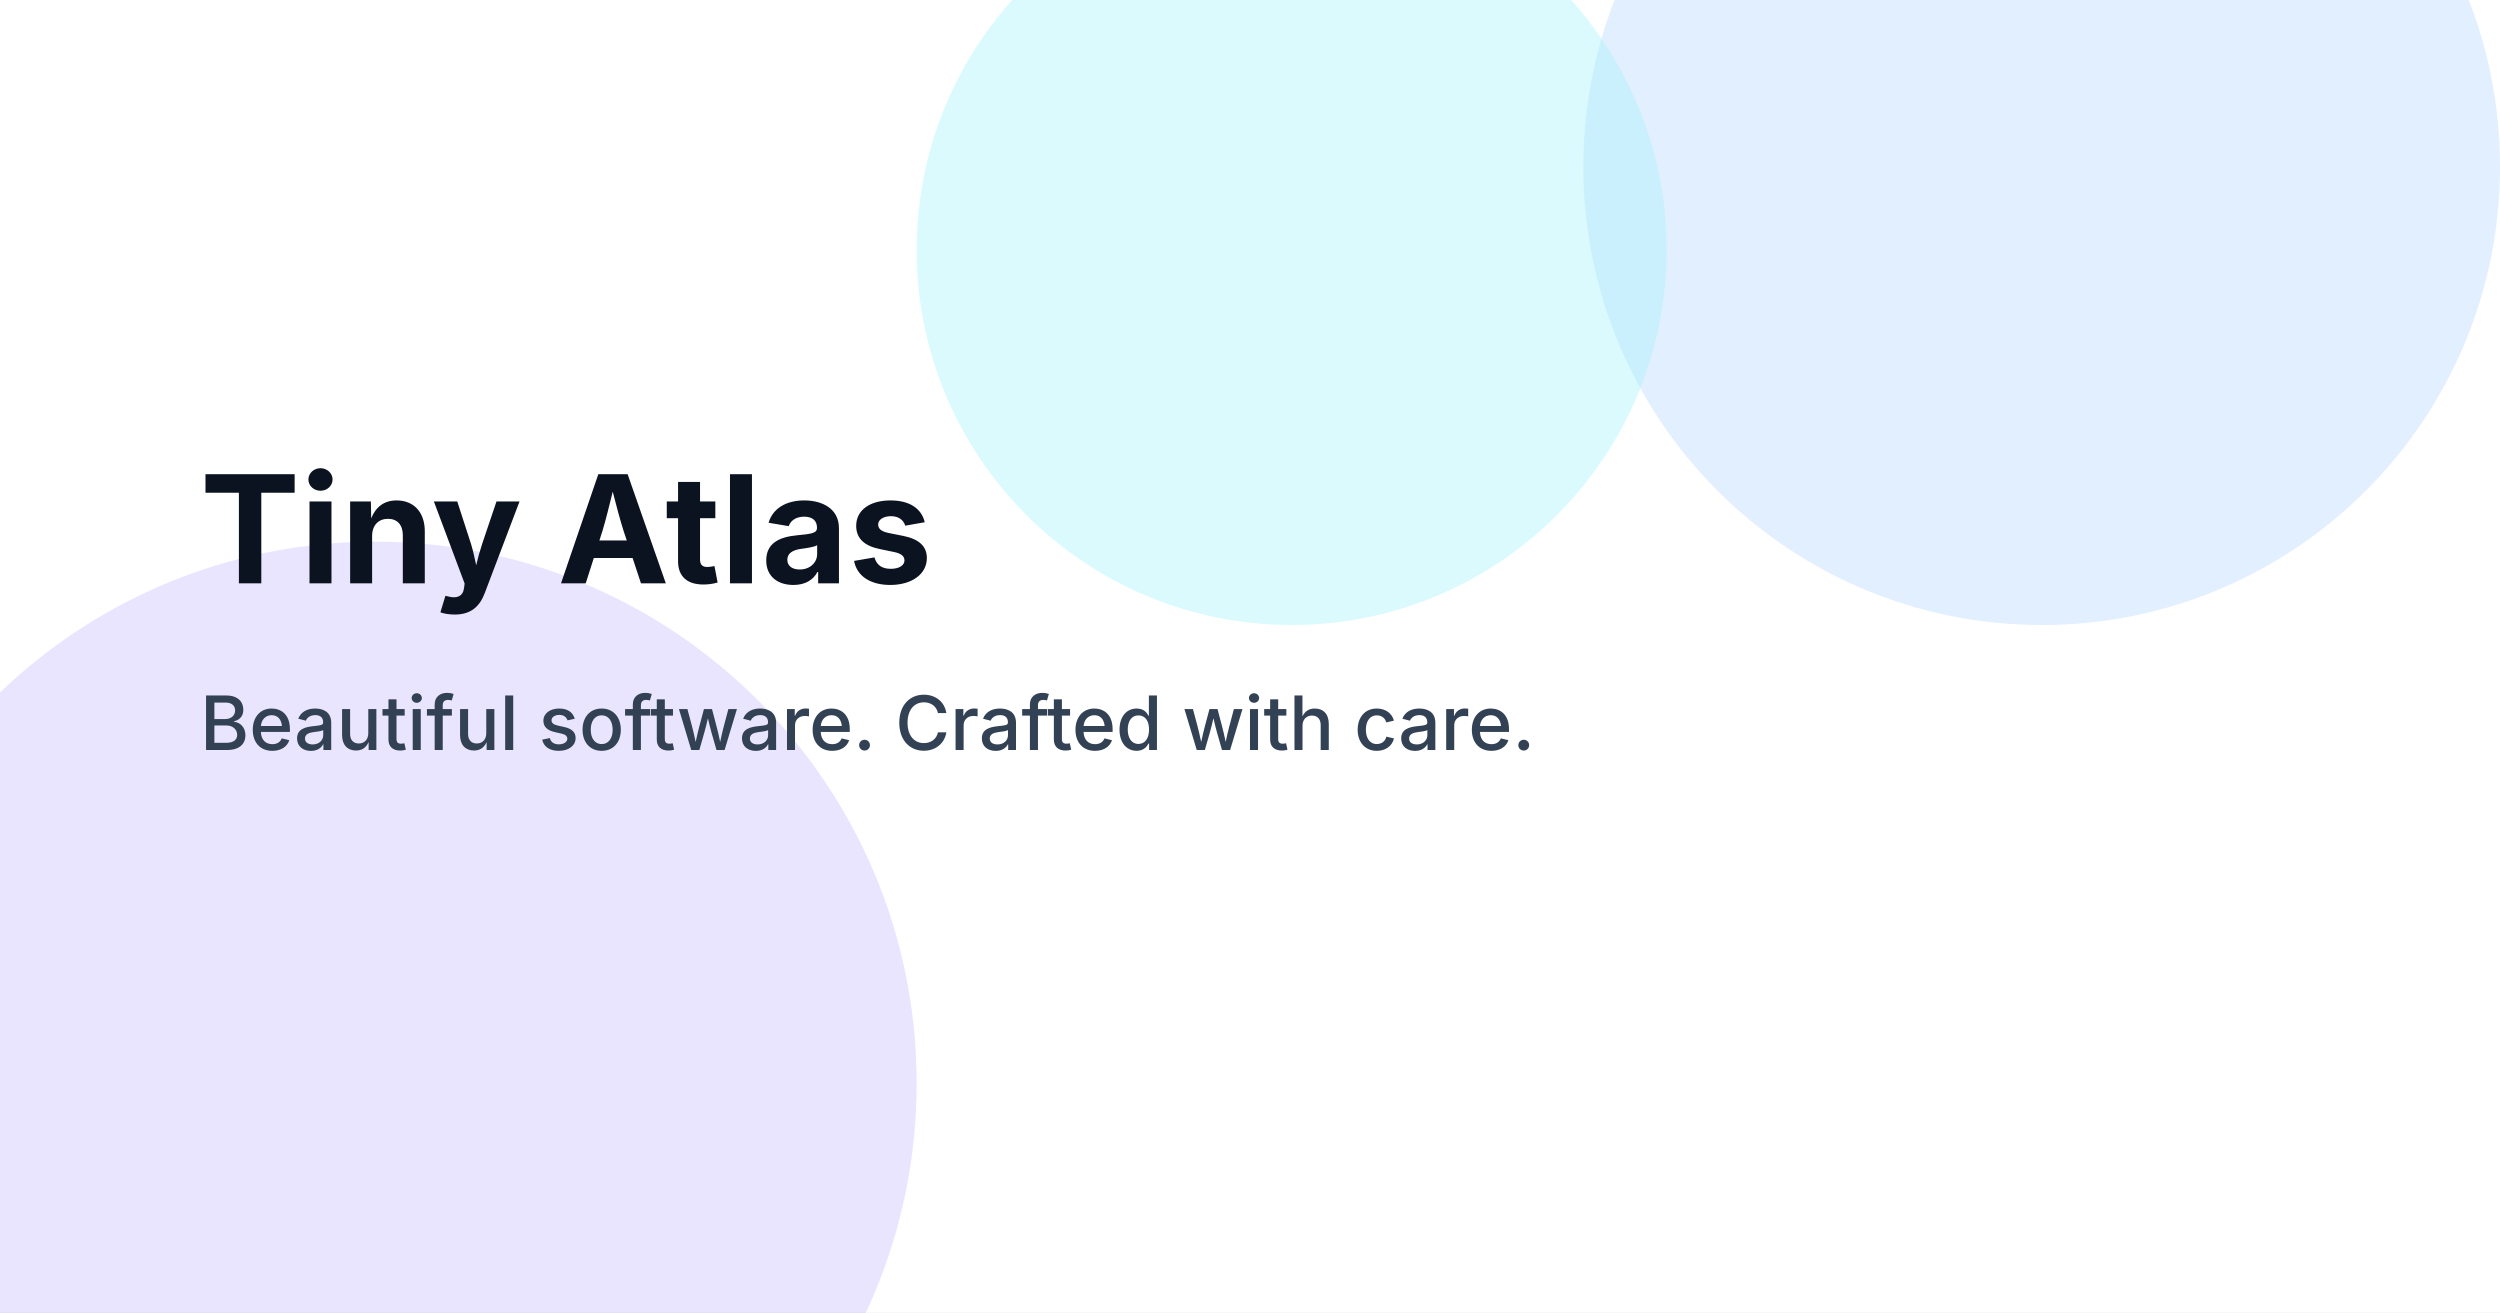
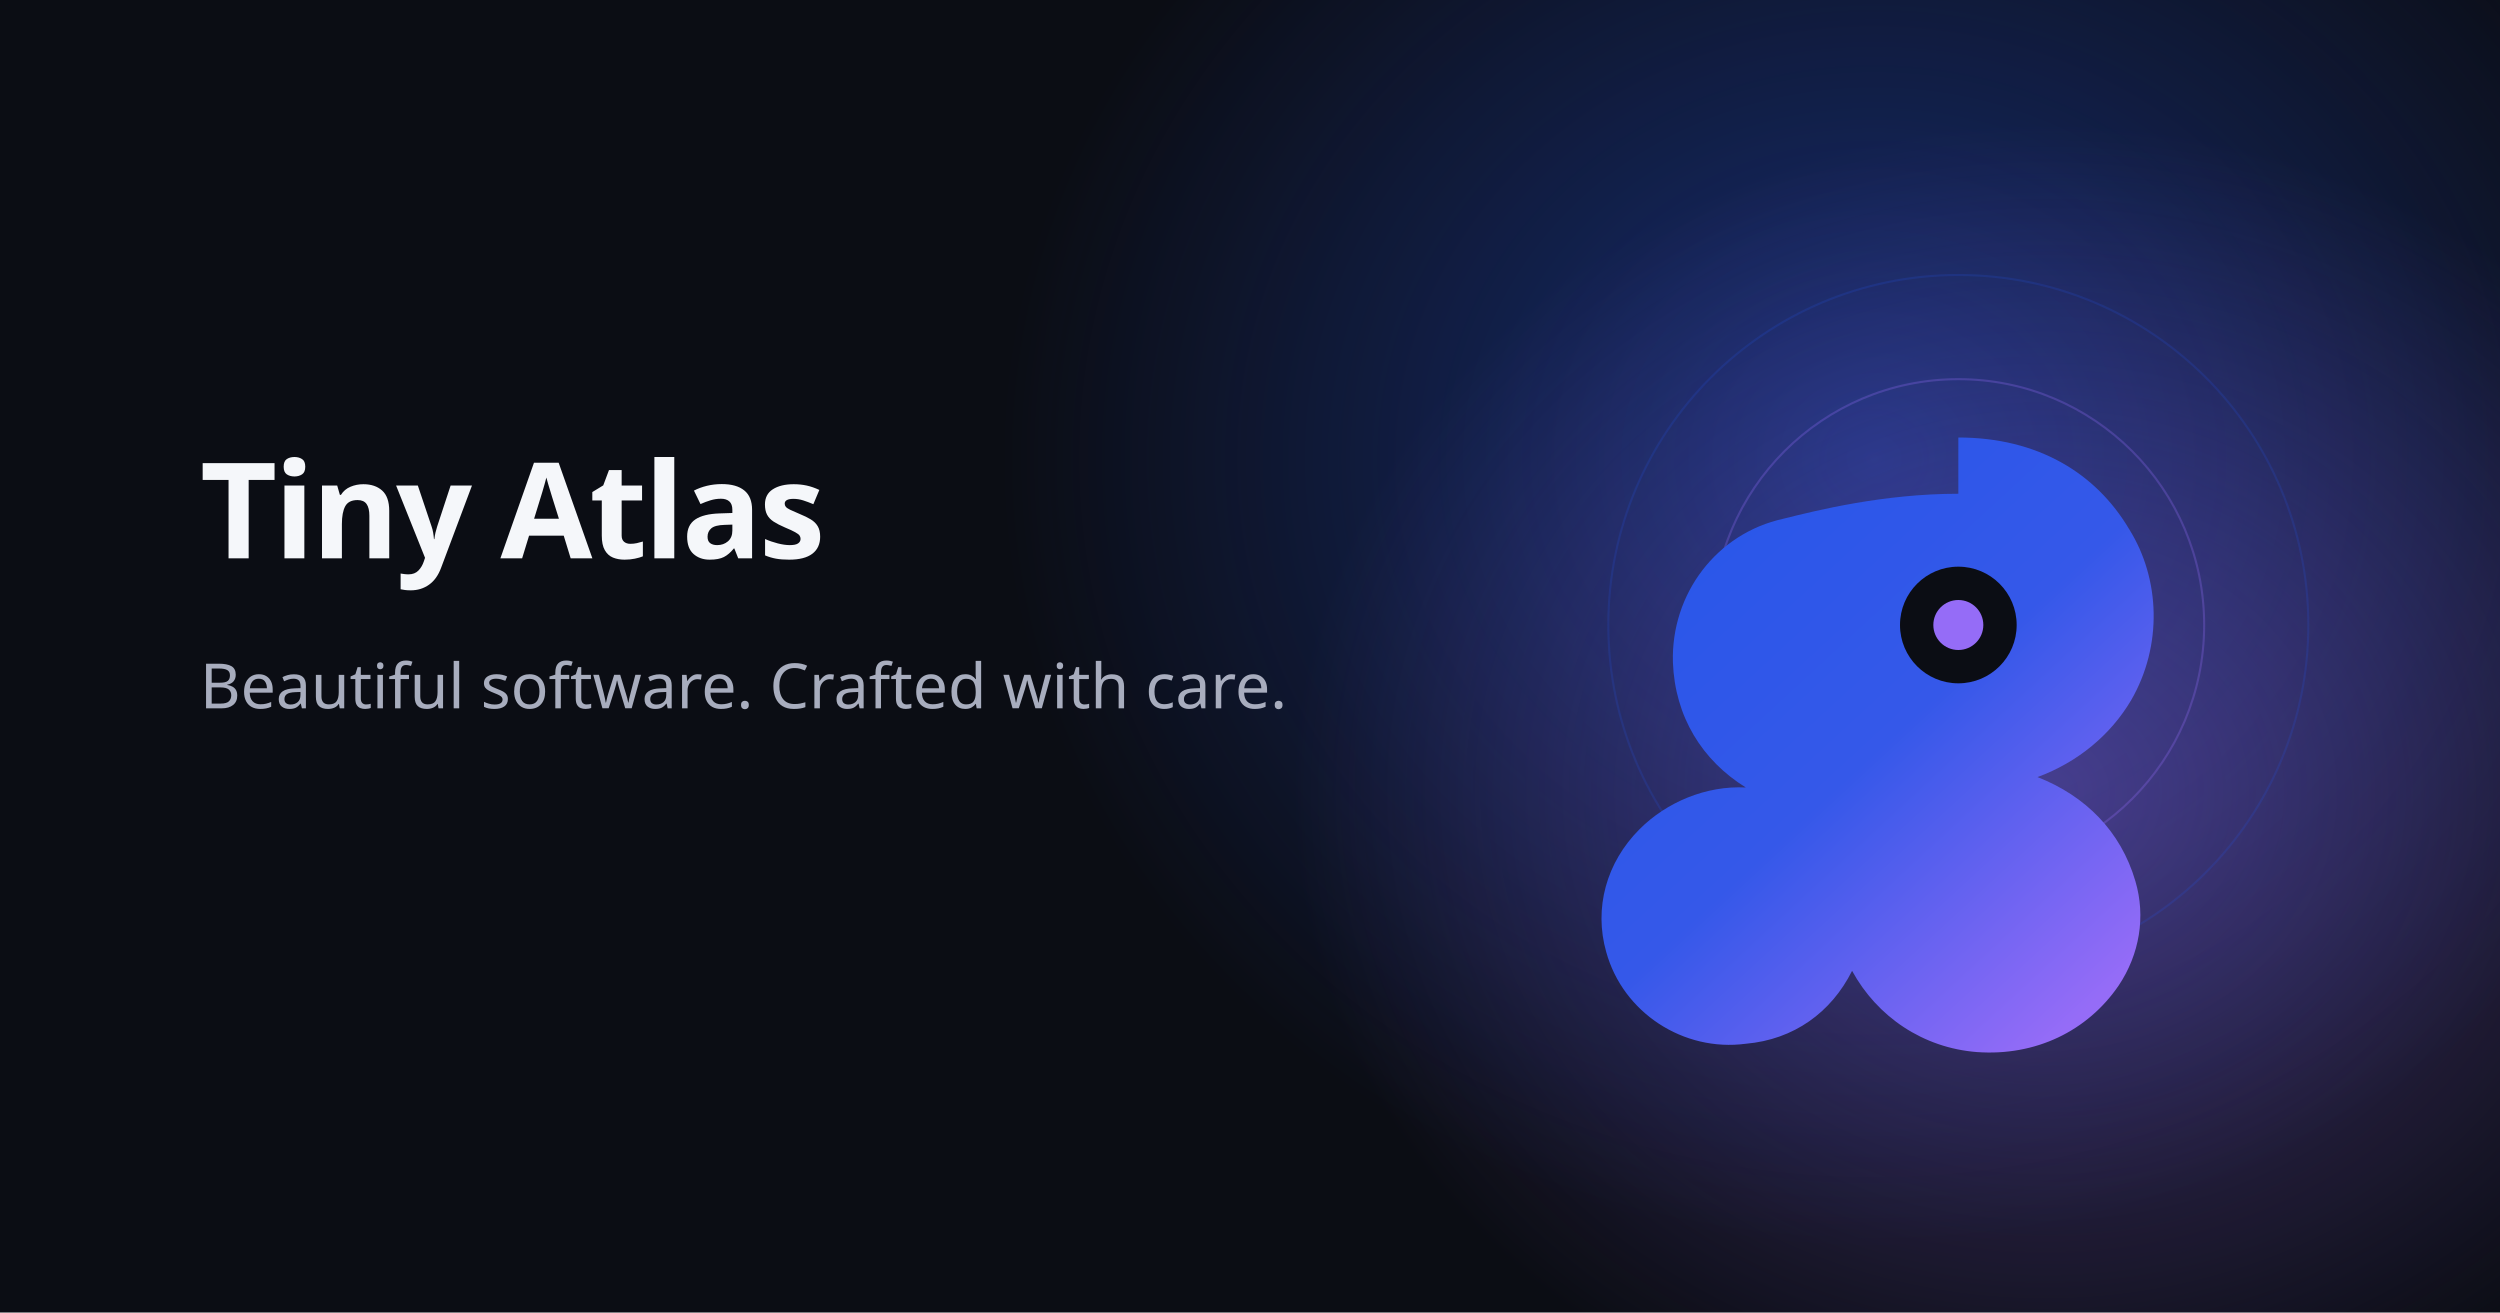
- <svg xmlns="http://www.w3.org/2000/svg" viewBox="0 0 1200 630" fill="none">
-   <rect width="1200" height="630" fill="#FFFFFF" />
-   <circle cx="980" cy="80" r="220" fill="#BFDBFE" opacity="0.45" />
-   <circle cx="180" cy="520" r="260" fill="#C4B5FD" opacity="0.35" />
-   <circle cx="620" cy="120" r="180" fill="#A5F3FC" opacity="0.4" />
-   <text x="96" y="280" fill="#0B1220" font-family="Inter, SF Pro Display, system-ui, sans-serif" font-size="72" font-weight="700">Tiny Atlas</text>
-   <text x="96" y="360" fill="#334155" font-family="Inter, SF Pro Display, system-ui, sans-serif" font-size="36" font-weight="500">Beautiful software. Crafted with care.</text>
+ <svg xmlns="http://www.w3.org/2000/svg" width="1200" height="630" viewBox="0 0 1200 630" fill="none">
+   <rect width="1200" height="630" fill="#0B0D14" />
+   <defs>
+     <radialGradient id="bloom" cx="0" cy="0" r="1" gradientUnits="userSpaceOnUse" gradientTransform="translate(900 220) rotate(90) scale(380 420)">
+       <stop stop-color="#2556E9" stop-opacity="0.45" />
+       <stop offset="1" stop-color="#2556E9" stop-opacity="0" />
+     </radialGradient>
+     <radialGradient id="bloom2" cx="0" cy="0" r="1" gradientUnits="userSpaceOnUse" gradientTransform="translate(980 380) rotate(90) scale(320 360)">
+       <stop stop-color="#956CF7" stop-opacity="0.4" />
+       <stop offset="1" stop-color="#956CF7" stop-opacity="0" />
+     </radialGradient>
+     <linearGradient id="mark" x1="820" y1="170" x2="1060" y2="430" gradientUnits="userSpaceOnUse">
+       <stop stop-color="#2556E9" />
+       <stop offset="0.55" stop-color="#3558E9" />
+       <stop offset="1" stop-color="#956CF7" />
+     </linearGradient>
+   </defs>
+   <rect width="1200" height="630" fill="url(#bloom)" />
+   <rect width="1200" height="630" fill="url(#bloom2)" />
+   <circle cx="940" cy="300" r="118" stroke="#956CF7" stroke-opacity="0.28" fill="none" />
+   <circle cx="940" cy="300" r="168" stroke="#2556E9" stroke-opacity="0.18" fill="none" />
+   <path d="M940 210c38 0 66 17 82 44 15 24 16 56 1 82-10 17-26 30-45 37 23 9 40 26 47 50 5 17 2 35-8 50-15 22-40 34-68 32-26-2-48-17-60-39-10 20-28 33-51 35-30 4-59-15-67-44-6-21 0-43 16-59 13-13 32-21 51-20-21-13-34-34-35-60-1-33 21-62 53-69 16-4 48-12 84-12Z" fill="url(#mark)" />
+   <circle cx="940" cy="300" r="28" fill="#0B0D14" />
+   <circle cx="940" cy="300" r="12" fill="#956CF7" />
+   <text x="96" y="268" fill="#F5F7FA" font-family="Manrope, ui-sans-serif, system-ui, sans-serif" font-size="64" font-weight="700" letter-spacing="-1.5">Tiny Atlas</text>
+   <text x="96" y="340" fill="#A8ADBE" font-family="Manrope, ui-sans-serif, system-ui, sans-serif" font-size="30" font-weight="500">Beautiful software. Crafted with care.</text>
</svg>
